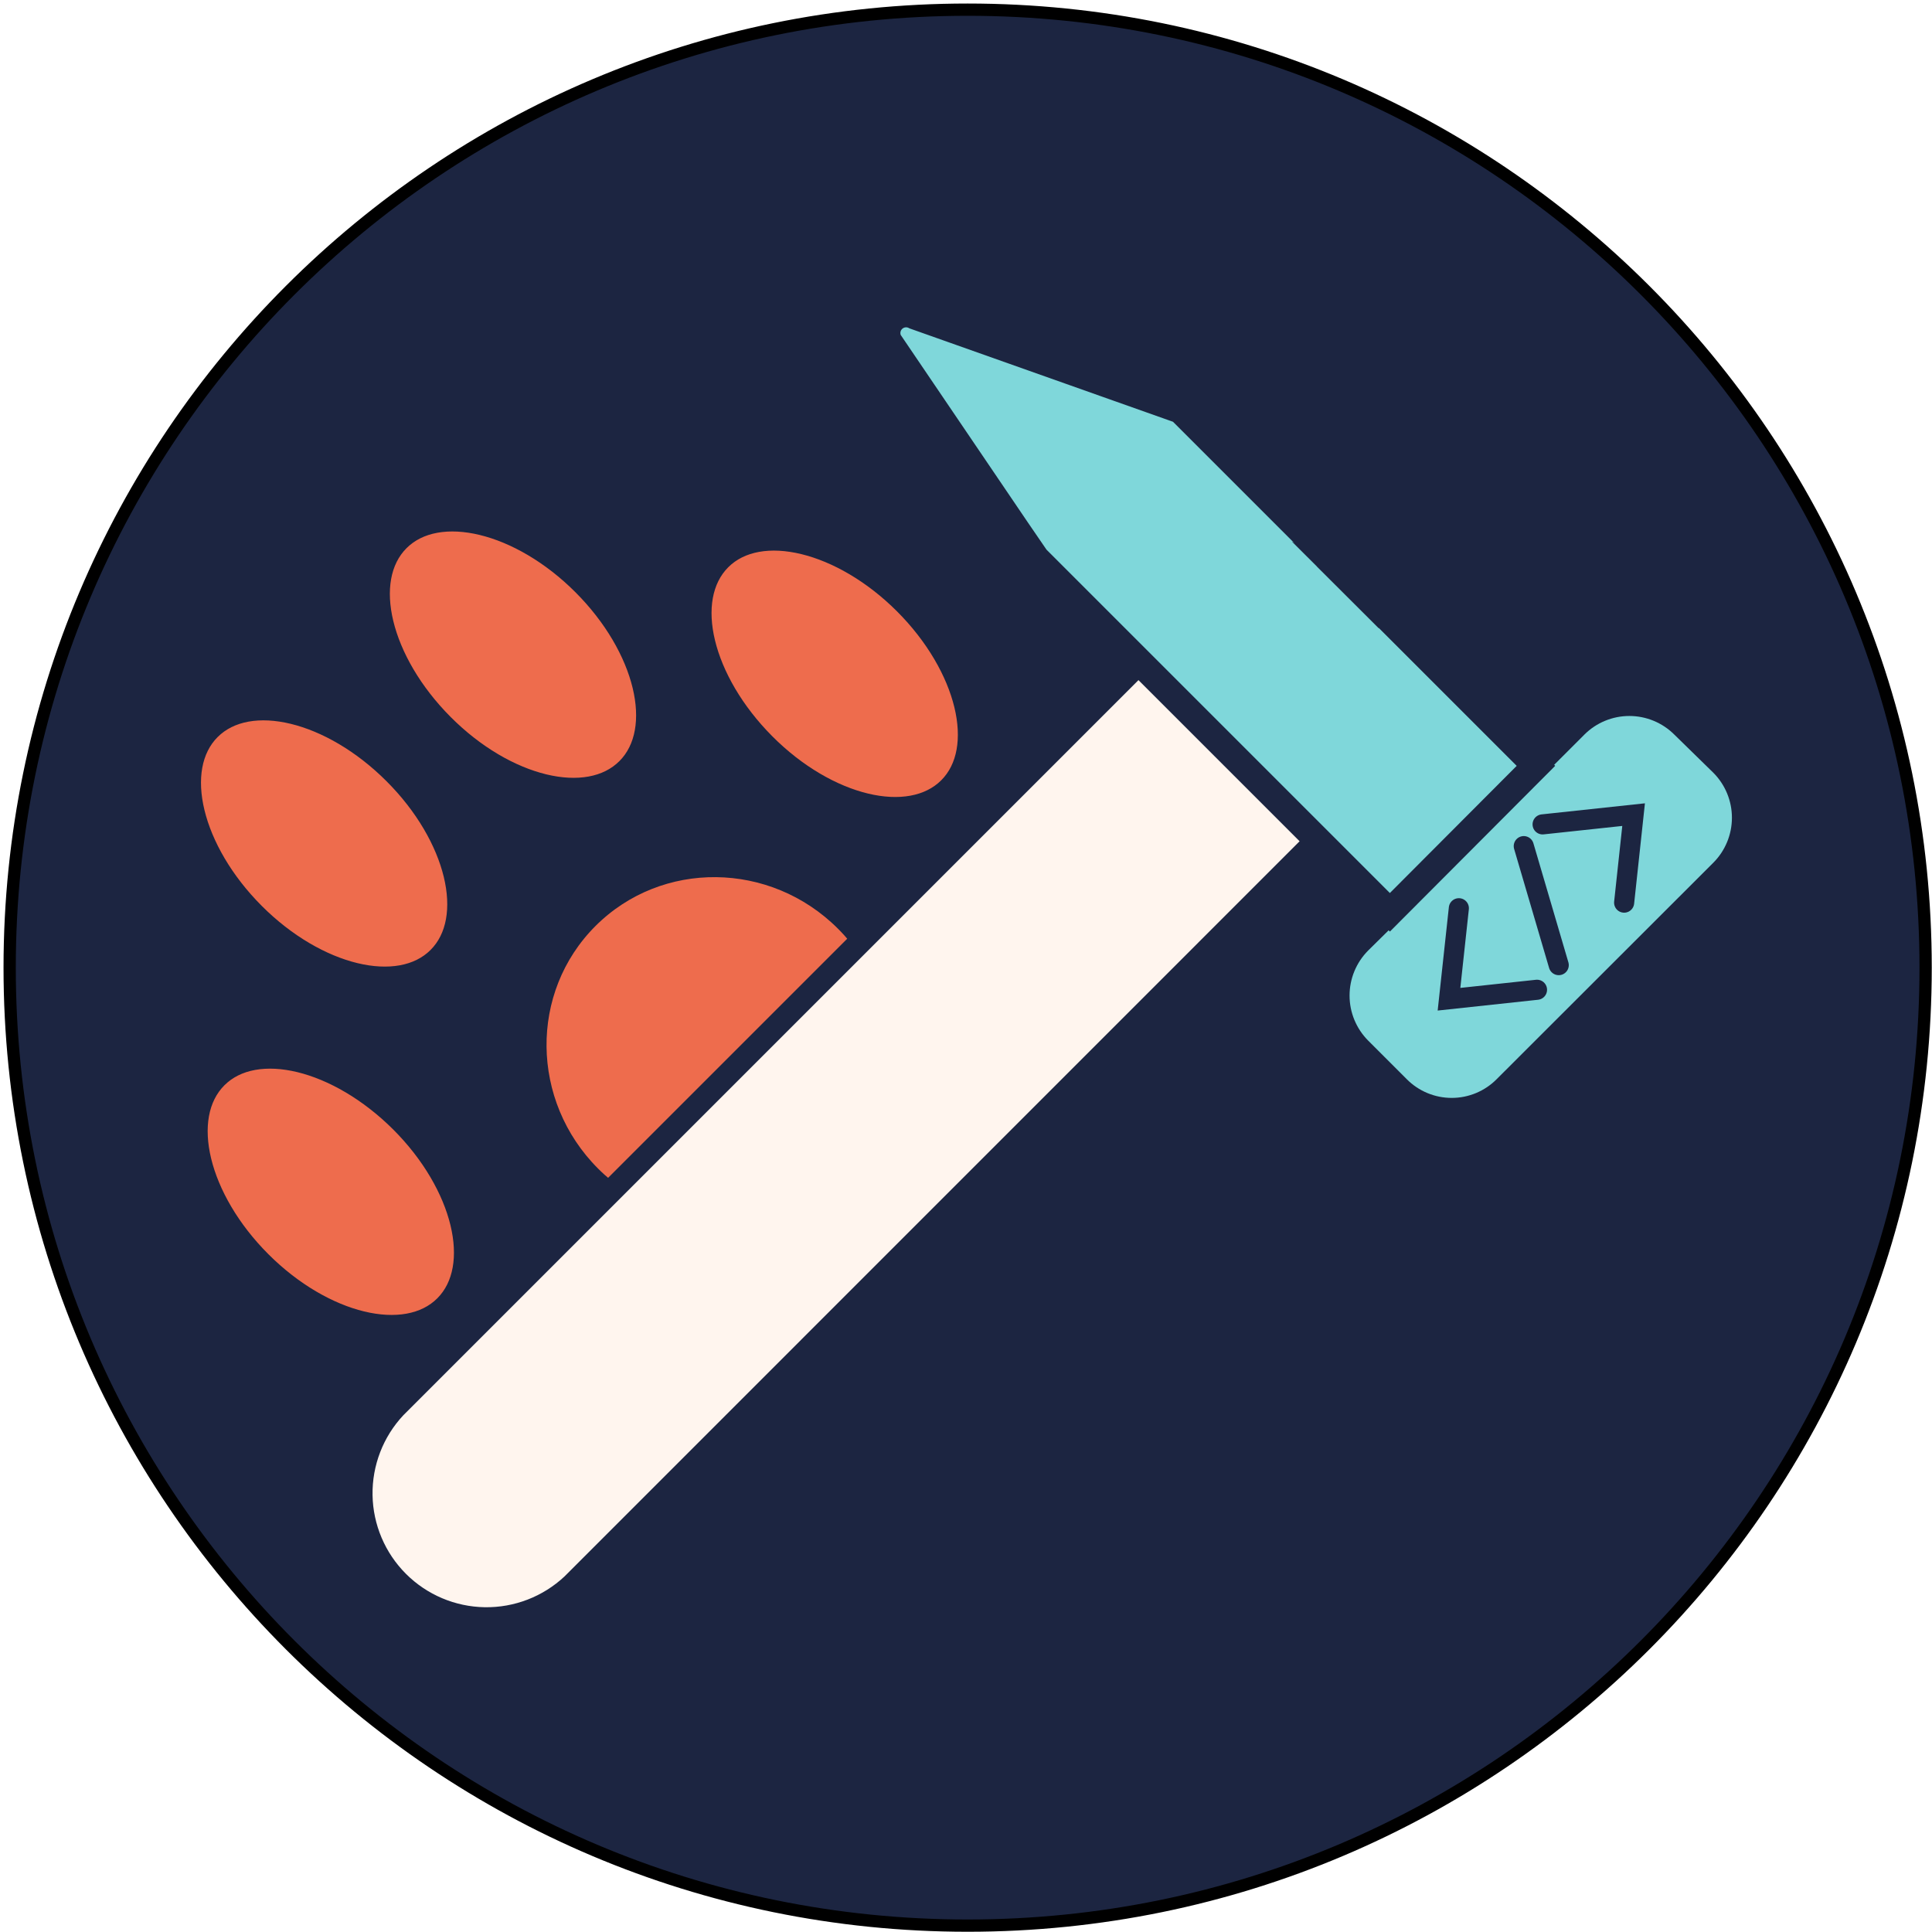
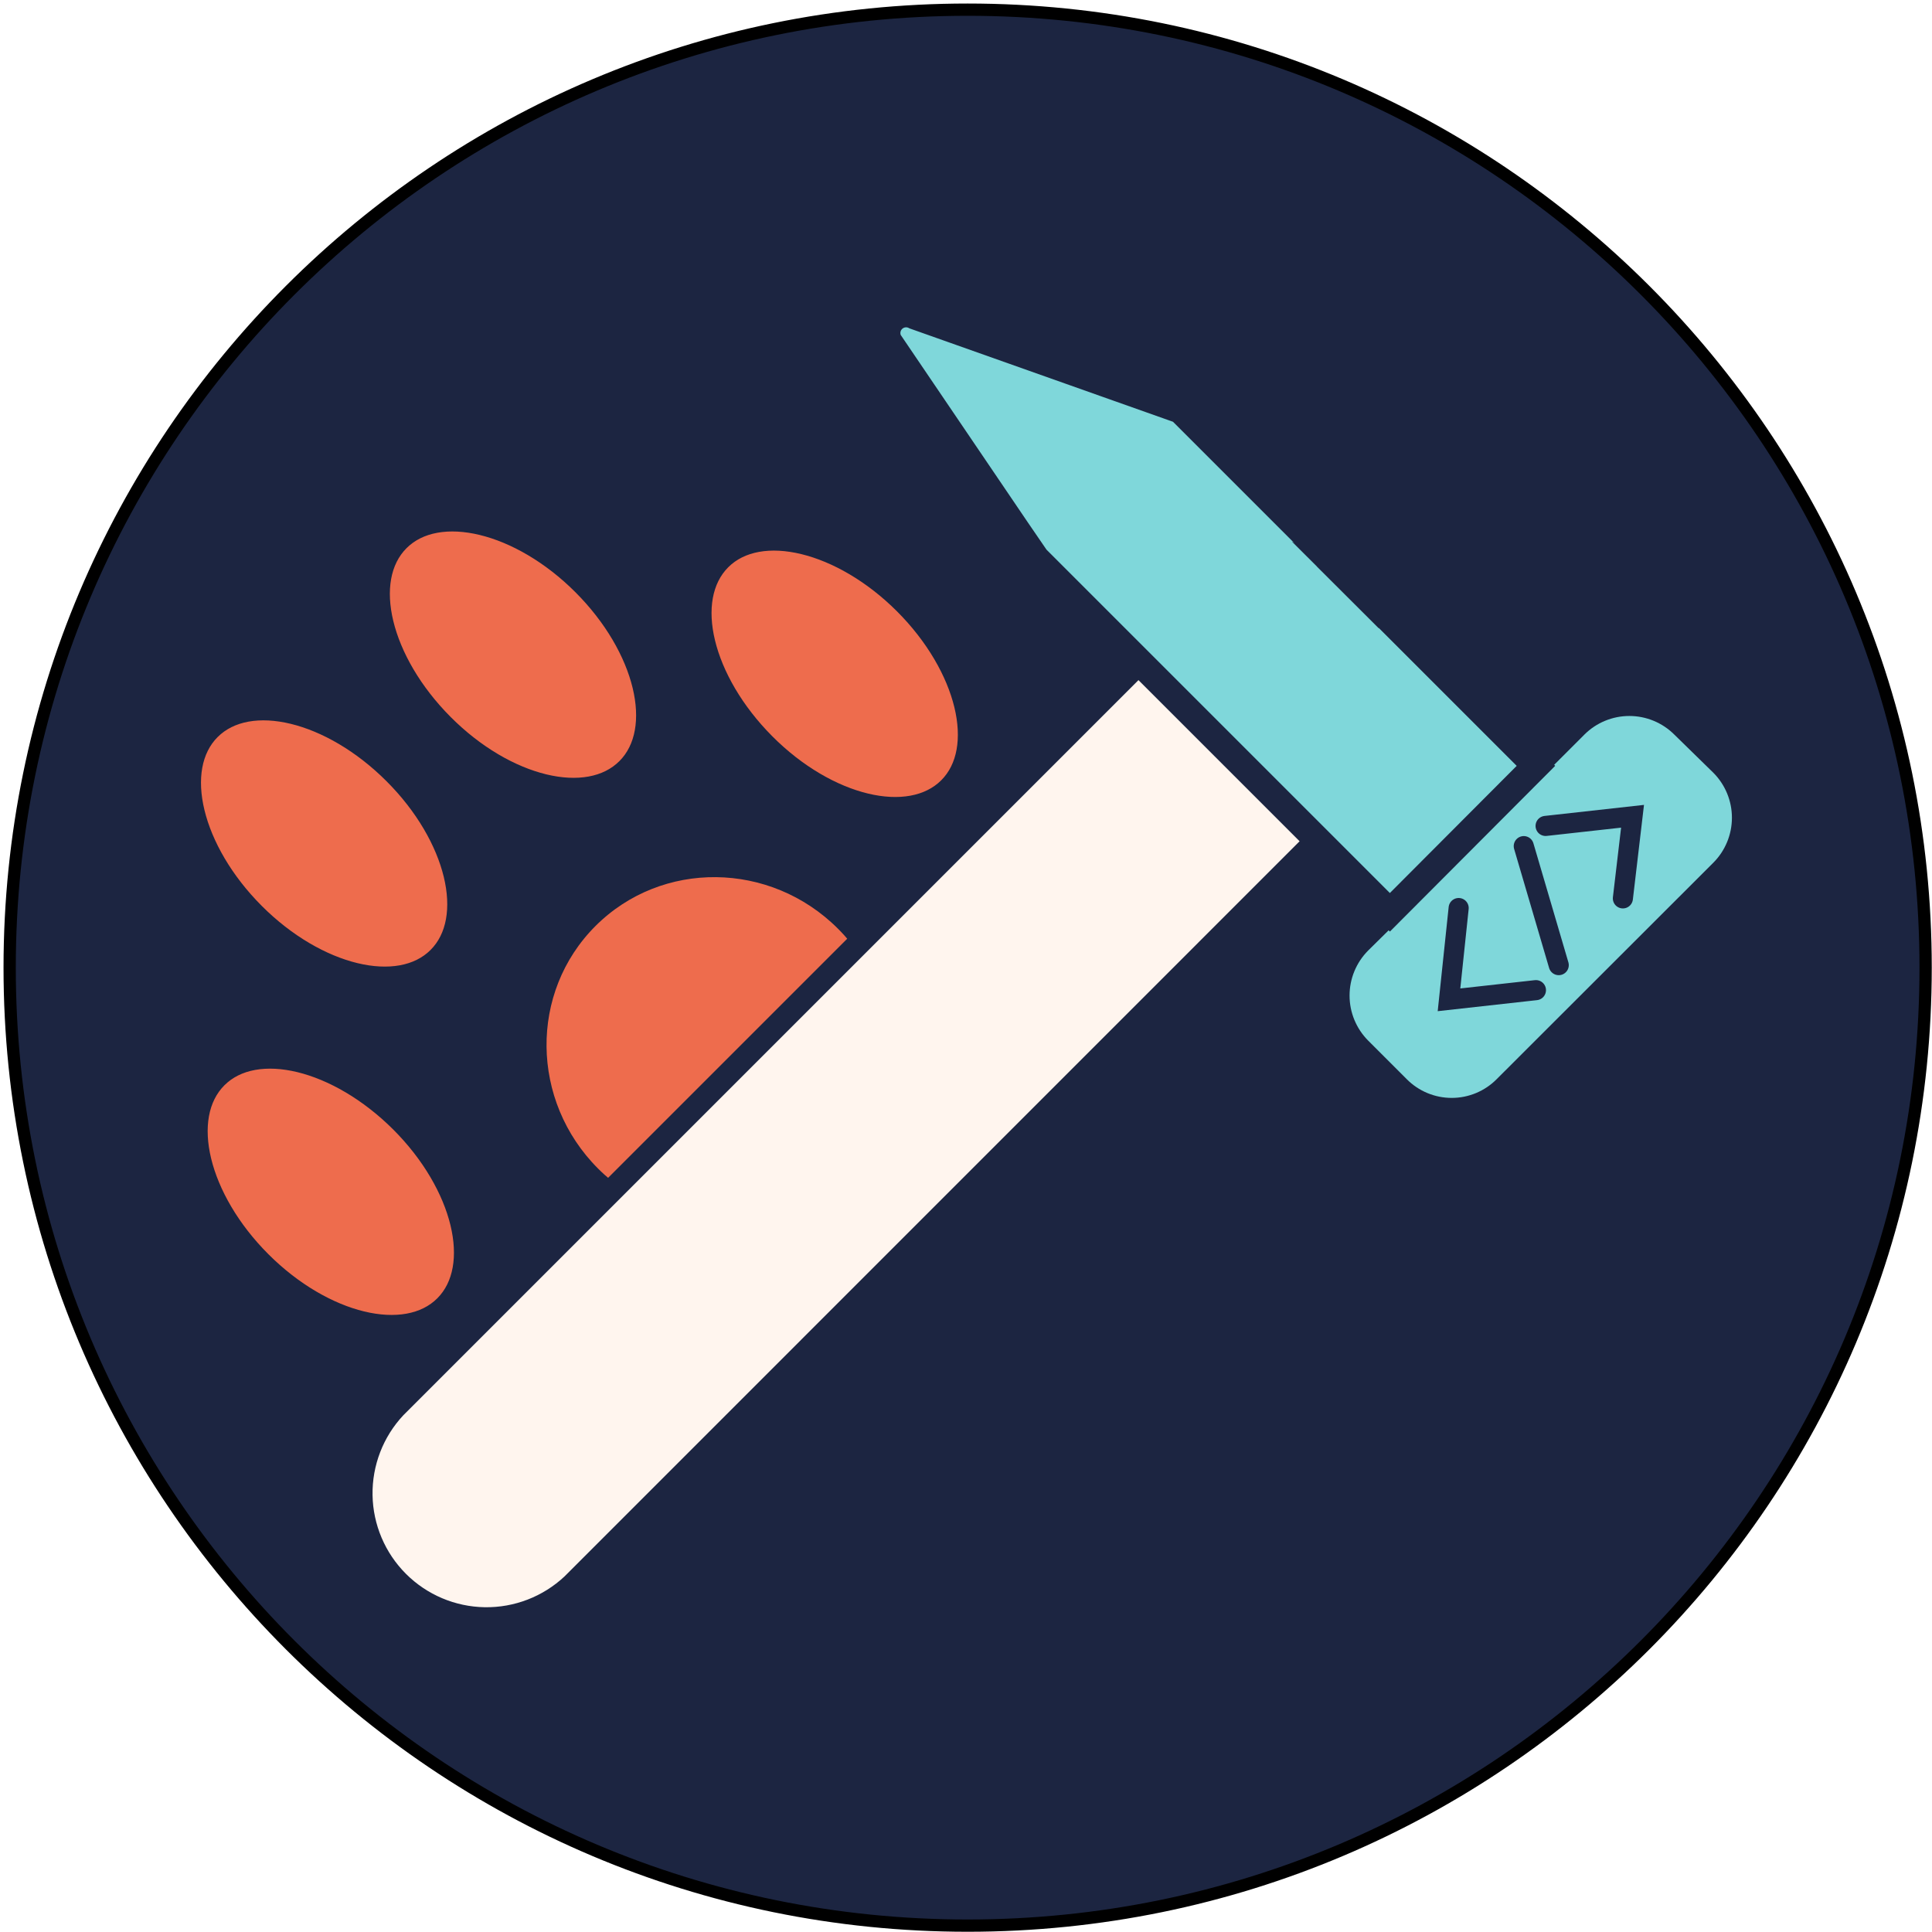
<svg xmlns="http://www.w3.org/2000/svg" width="200" height="200" viewBox="0 0 200 200" fill="none">
  <path d="M100.17 199.34C154.94 199.34 199.34 154.94 199.34 100.17C199.34 45.4 154.94 1 100.17 1C45.4 1 1 45.4 1 100.17C1 154.94 45.4 199.34 100.17 199.34Z" fill="#1C2541" stroke="black" stroke-width="1.27" stroke-miterlimit="10" />
  <path d="M87.69 121.914C94.914 114.69 94.791 102.853 87.414 95.476C80.037 88.099 68.2 87.975 60.975 95.2C53.751 102.425 53.874 114.262 61.251 121.639C68.628 129.016 80.465 129.139 87.69 121.914Z" fill="#EE6C4D" stroke="#1C2541" stroke-width="1.88" stroke-miterlimit="10" />
  <path d="M41.37 116.26C47.82 122.71 49.86 131.13 45.94 135.06C42.02 138.99 33.58 136.96 27.12 130.5C20.66 124.04 18.63 115.63 22.56 111.69C26.49 107.75 34.89 109.8 41.37 116.26Z" fill="#EE6C4D" stroke="#1C2541" stroke-width="1.88" stroke-miterlimit="10" />
  <path d="M40.67 80.2C47.13 86.65 49.17 95.07 45.24 99C41.31 102.93 32.88 100.9 26.43 94.44C19.98 87.98 17.93 79.56 21.87 75.63C25.81 71.7 34.21 73.74 40.67 80.2Z" fill="#EE6C4D" stroke="#1C2541" stroke-width="1.88" stroke-miterlimit="10" />
  <path d="M60.23 60.64C66.68 67.09 68.72 75.51 64.79 79.45C60.86 83.39 52.44 81.37 45.98 74.88C39.52 68.39 37.49 60.01 41.42 56.08C45.35 52.15 53.77 54.18 60.23 60.64Z" fill="#EE6C4D" stroke="#1C2541" stroke-width="1.88" stroke-miterlimit="10" />
  <path d="M93.53 62.63C99.98 69.09 102.03 77.52 98.1 81.44C94.17 85.36 85.74 83.37 79.28 76.88C72.82 70.39 70.79 62 74.72 58.06C78.65 54.12 87.08 56.18 93.53 62.63Z" fill="#EE6C4D" stroke="#1C2541" stroke-width="1.88" stroke-miterlimit="10" />
  <path d="M118 68.57L136.37 86.94L59.26 164.06C56.798 166.368 53.535 167.628 50.161 167.574C46.787 167.519 43.566 166.156 41.18 163.77C38.793 161.385 37.427 158.165 37.371 154.791C37.316 151.417 38.574 148.153 40.88 145.69L118 68.57Z" fill="#FFF5EE" stroke="#1C2541" stroke-width="2.39" stroke-miterlimit="10" />
  <path d="M142.42 62.48C142.879 62.926 143.294 63.415 143.66 63.94L143.72 64.02L140.92 61.22L141 61.28C141.502 61.645 141.977 62.046 142.42 62.48V62.48Z" stroke="#1C2541" stroke-width="2.39" stroke-miterlimit="10" />
  <path d="M178.21 79.15C179.666 80.61 180.483 82.588 180.483 84.65C180.483 86.712 179.666 88.69 178.21 90.15L155.78 112.56C155.06 113.286 154.203 113.862 153.259 114.255C152.315 114.648 151.303 114.85 150.28 114.85C149.258 114.85 148.245 114.648 147.301 114.255C146.357 113.862 145.5 113.286 144.78 112.56L140.78 108.56C139.327 107.098 138.511 105.121 138.511 103.06C138.511 100.999 139.327 99.022 140.78 97.56L143.9 94.48L159 79.37L163.17 75.2C164.629 73.742 166.607 72.923 168.67 72.923C170.733 72.923 172.711 73.742 174.17 75.2L178.21 79.15Z" fill="#7FD7DA" stroke="#1C2541" stroke-width="2.39" stroke-miterlimit="10" />
  <path d="M140.92 61.22L143.72 64.02L143.66 63.94L159 79.28L143.88 94.44L107.24 57.8L105.24 54.88L92.01 35.37C91.821 34.992 91.756 34.564 91.826 34.148C91.895 33.731 92.094 33.347 92.395 33.05C92.696 32.754 93.083 32.56 93.501 32.498C93.918 32.434 94.345 32.505 94.72 32.7L114.47 39.7L122.09 42.4C122.22 42.46 122.28 42.56 122.41 42.65L141 61.24L140.92 61.22Z" fill="#7FD7DA" stroke="#1C2541" stroke-width="2.82" stroke-miterlimit="10" />
  <path d="M143.72 64.02L140.92 61.23C140.952 61.246 140.982 61.267 141.01 61.29L143.66 63.94L143.72 64.02Z" fill="#1C2541" stroke="#1C2541" stroke-width="2.82" stroke-miterlimit="10" />
-   <path d="M151.02 94.02L150 103.44L159.11 102.46" stroke="#1C2541" stroke-width="2.08" stroke-miterlimit="10" stroke-linecap="round" />
-   <path d="M159.69 85.34L169.11 84.33L168.13 93.44" stroke="#1C2541" stroke-width="2.08" stroke-miterlimit="10" stroke-linecap="round" />
+   <path d="M151 94L150 103.5L159 102.5M168 93L169 84.5L160 85.5" stroke="#1C2541" stroke-width="2.08" stroke-linecap="round" />
  <path d="M157.74 87.59L161.36 99.91" stroke="#1C2541" stroke-width="2.08" stroke-miterlimit="10" stroke-linecap="round" />
</svg>
